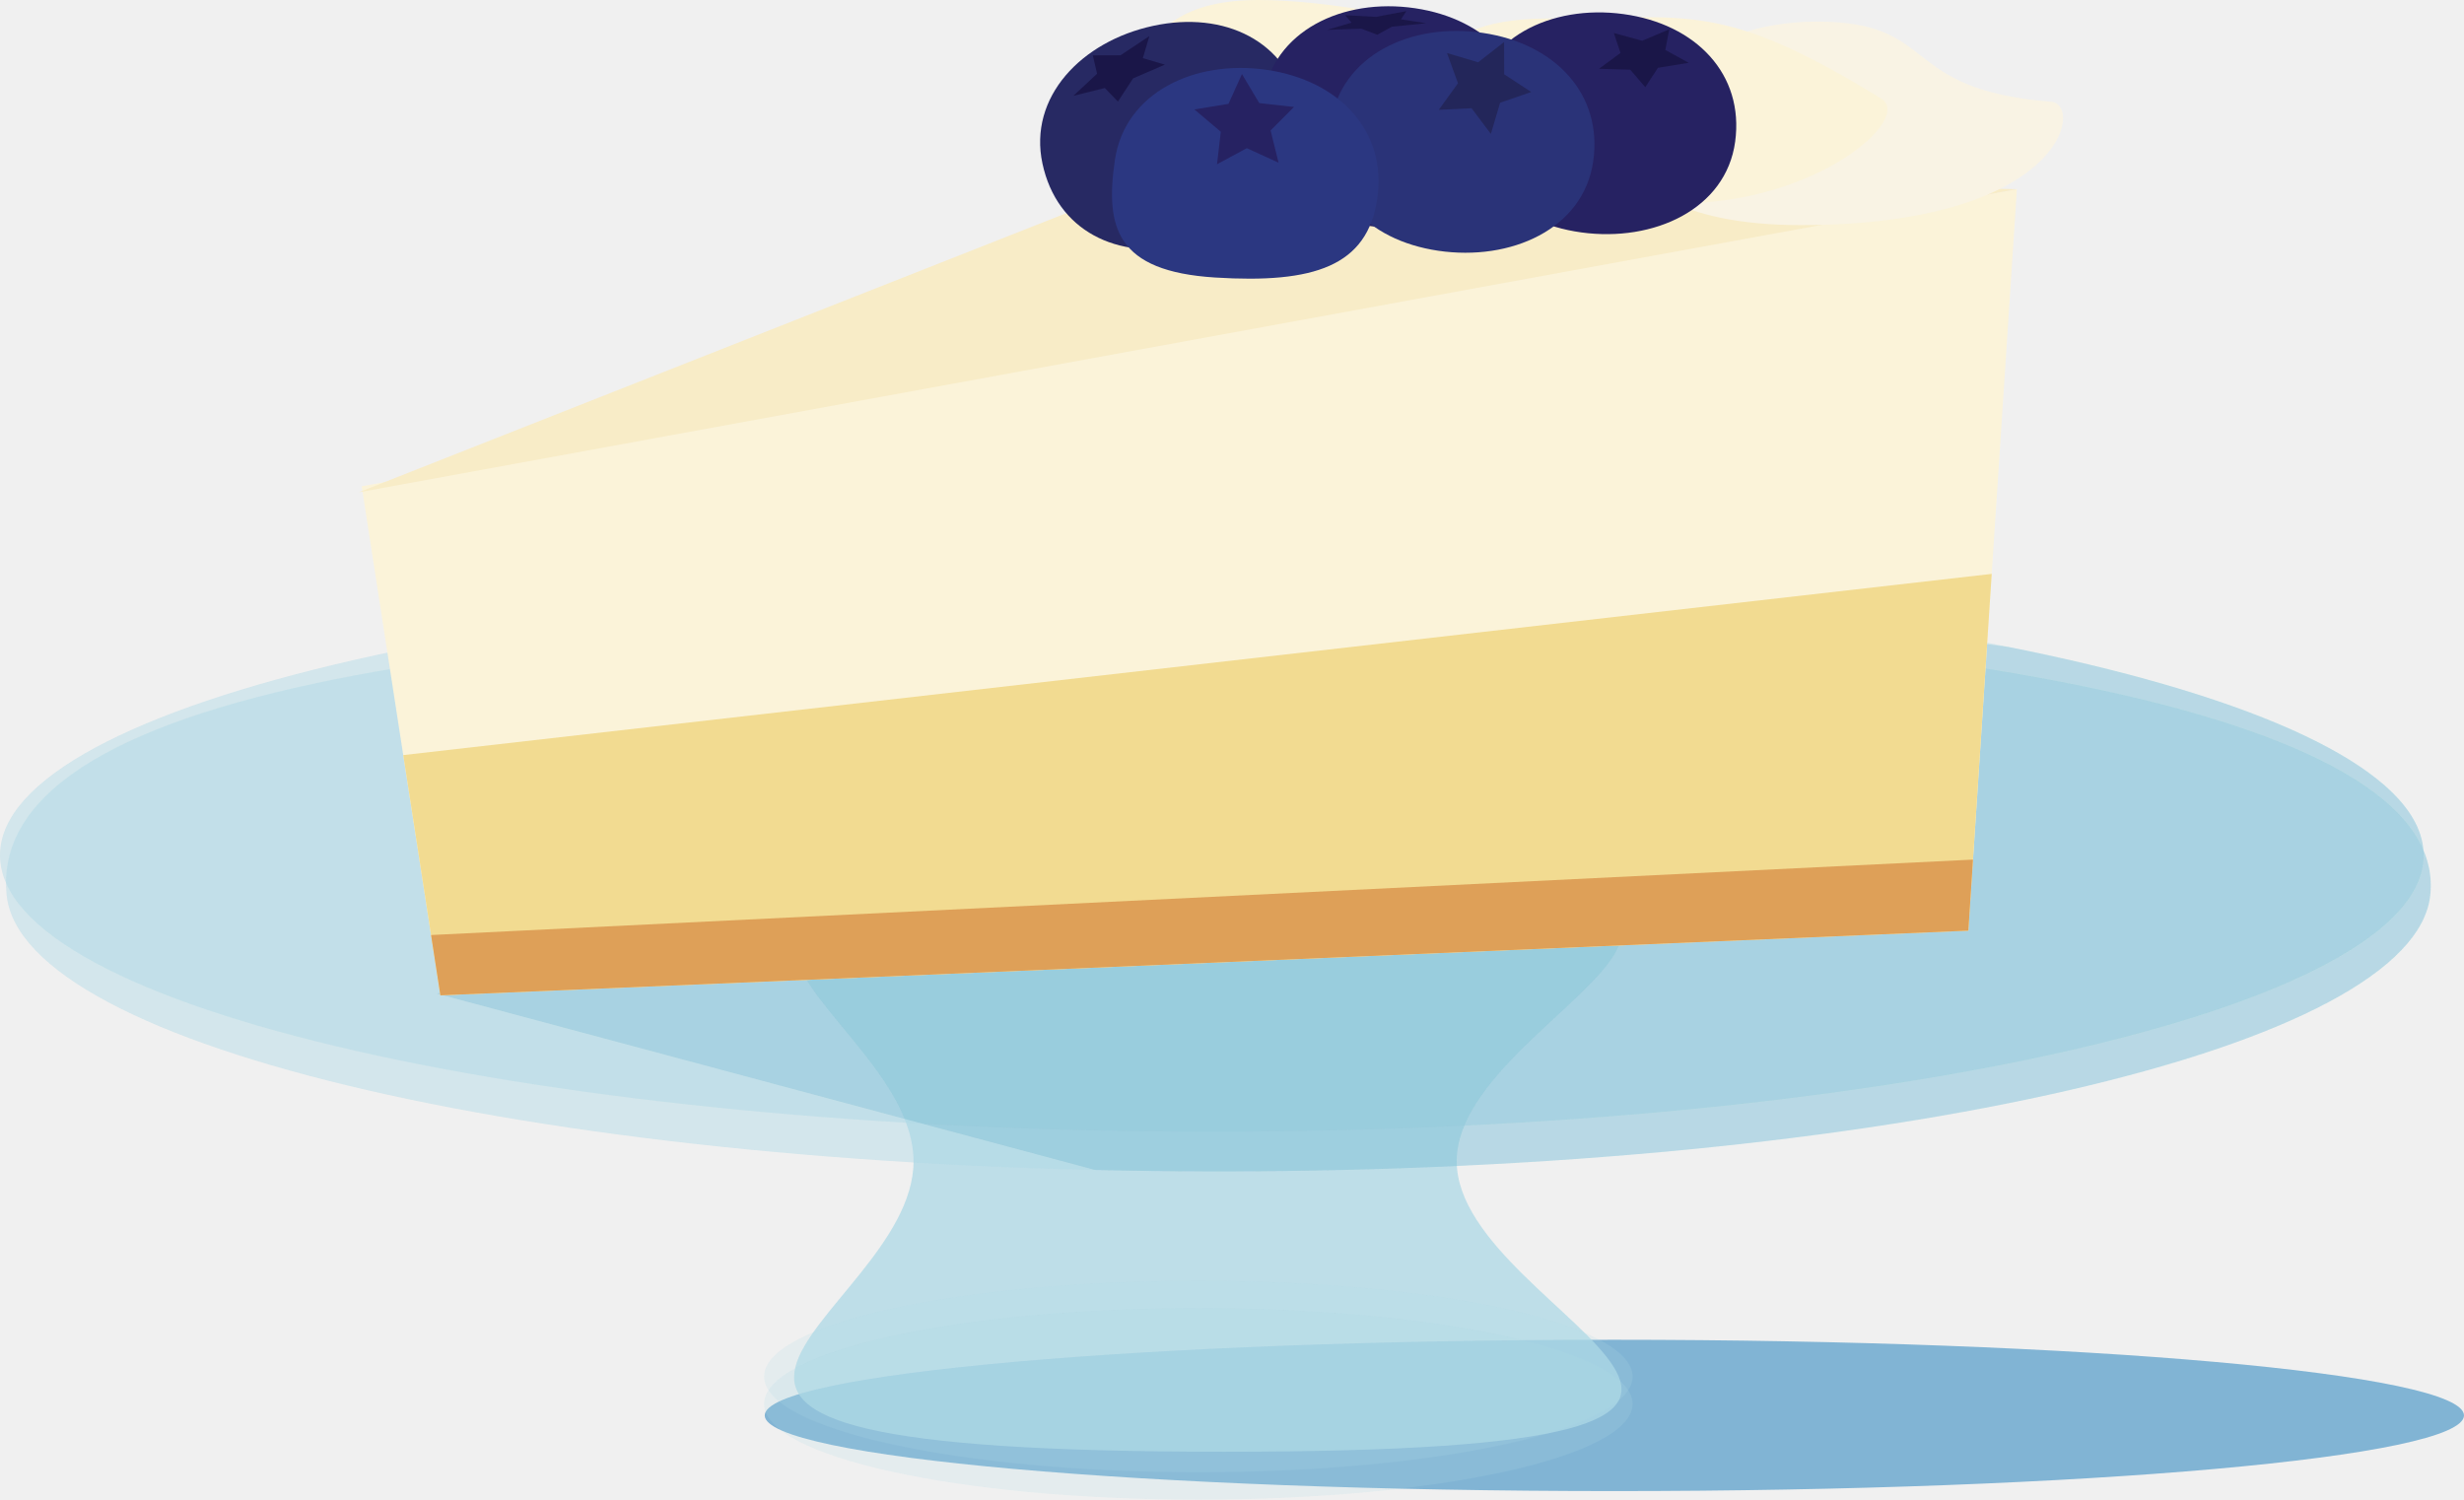
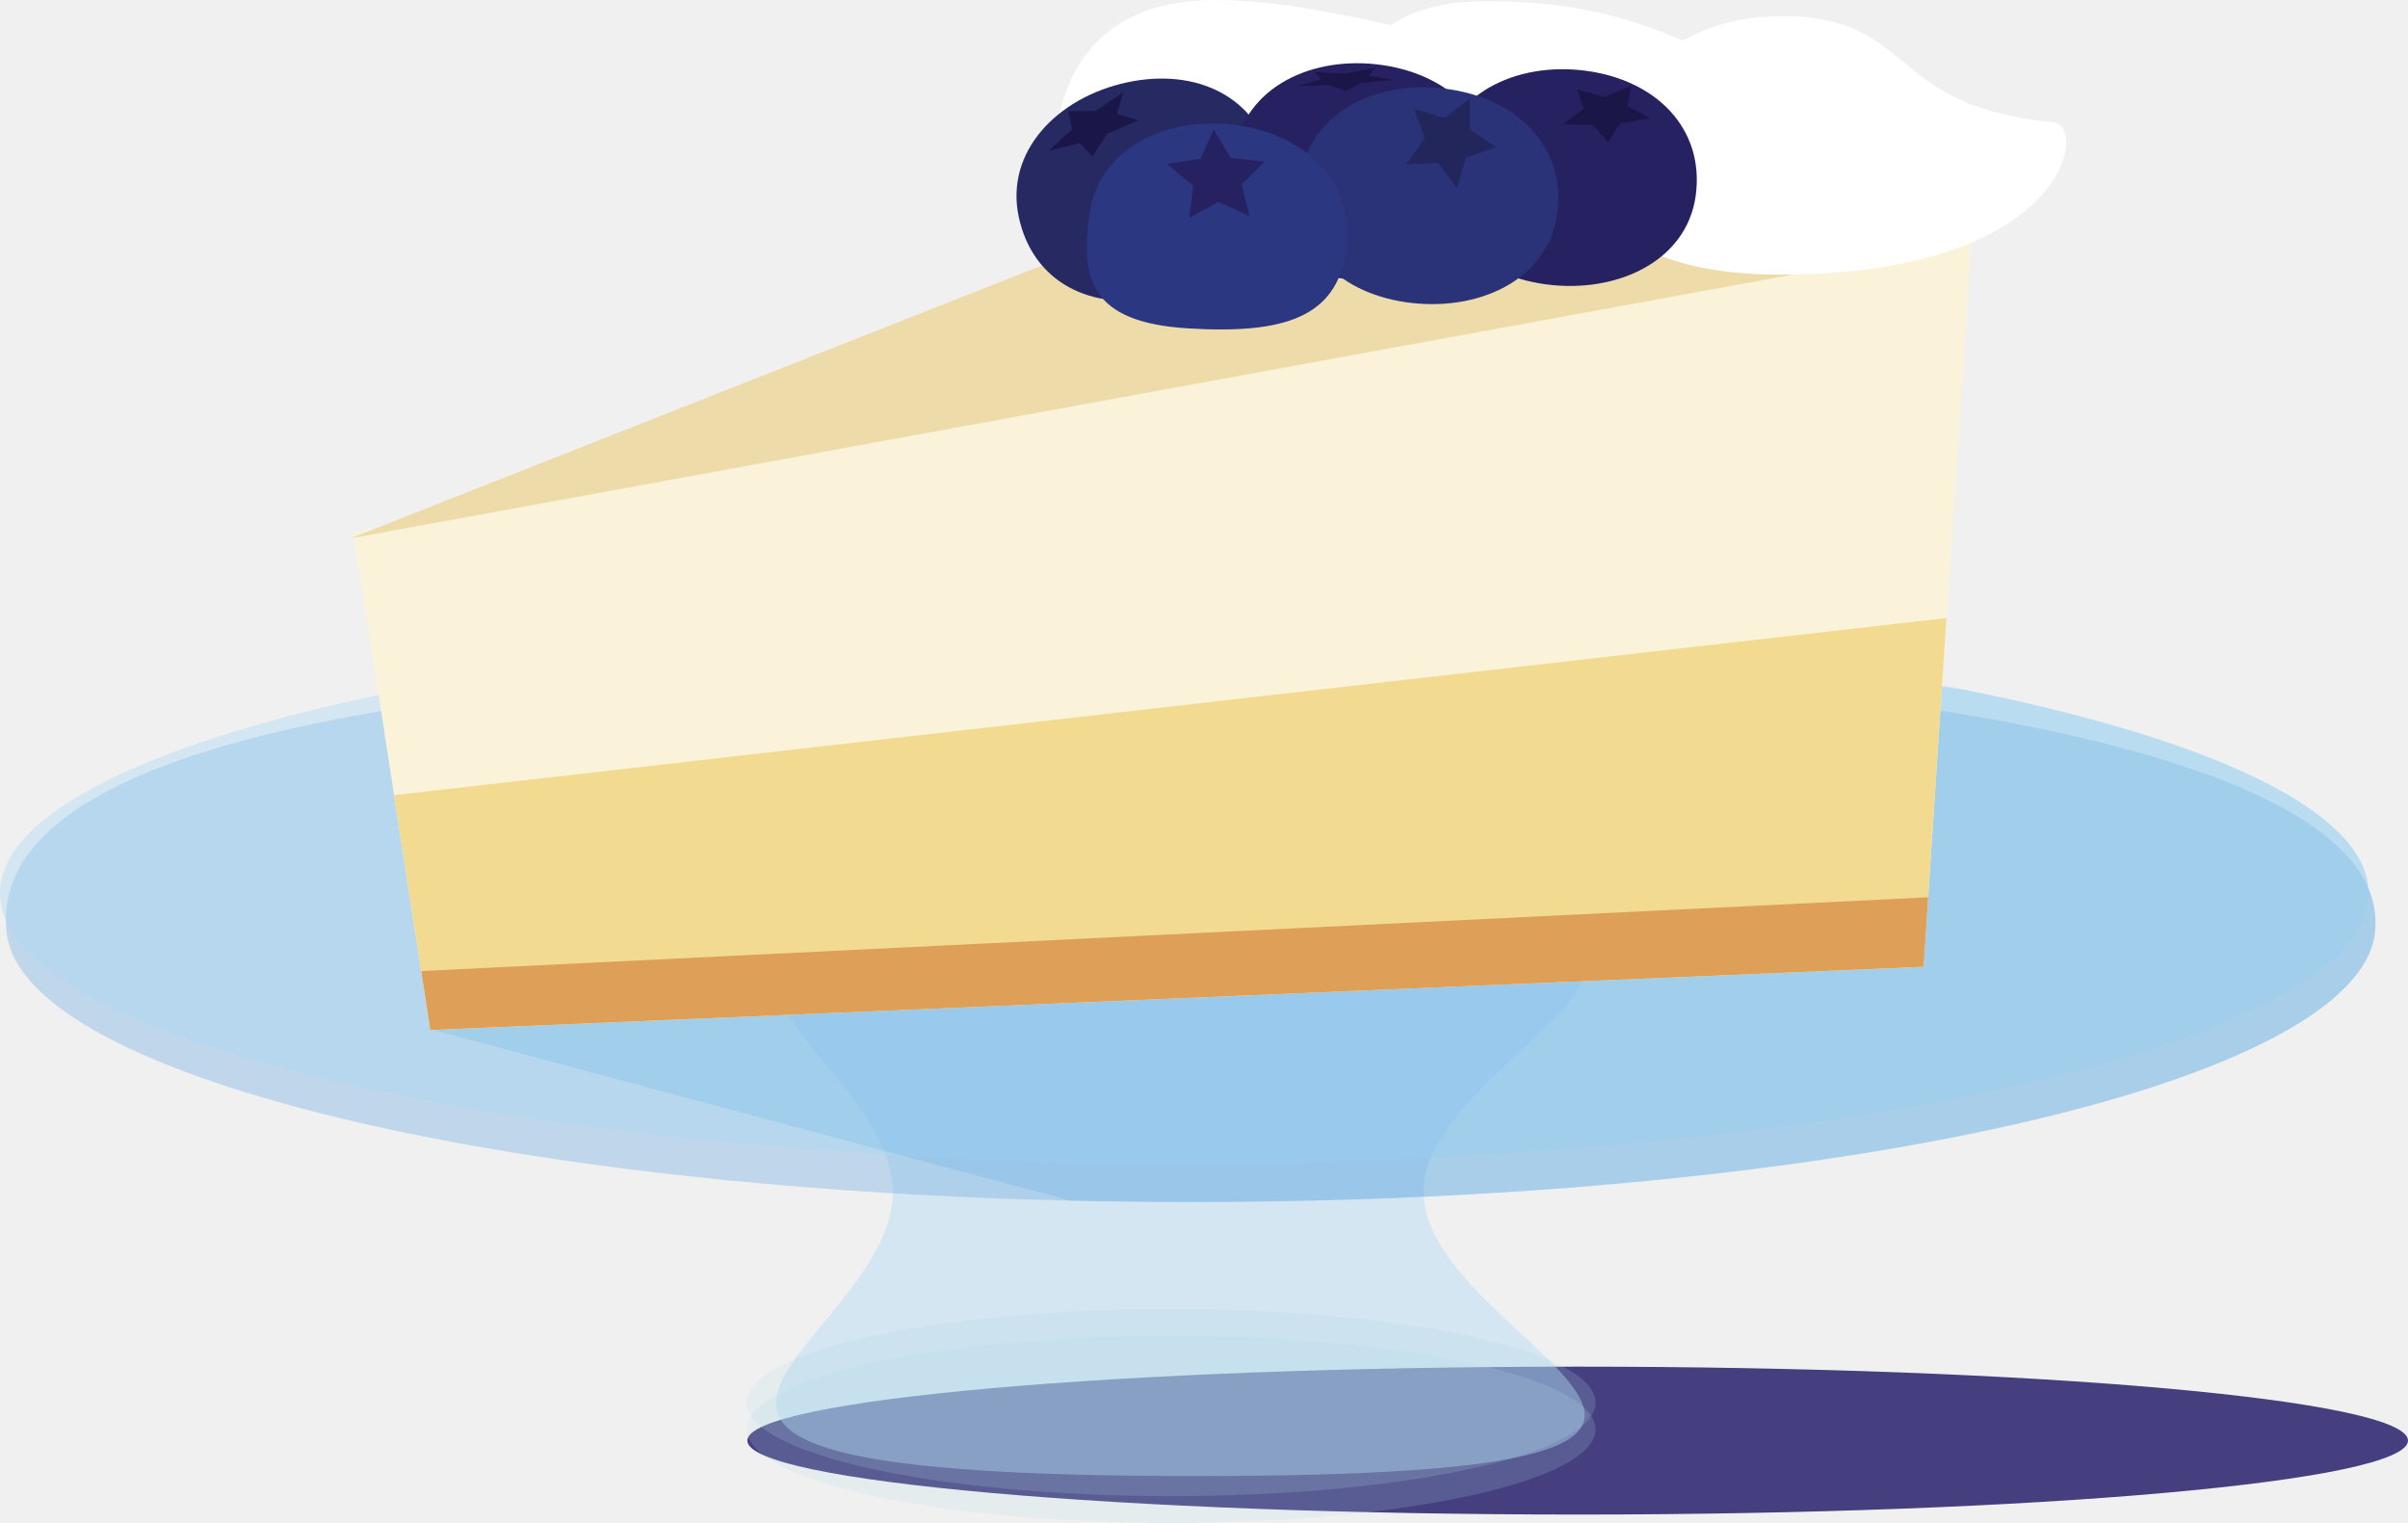
- <svg xmlns="http://www.w3.org/2000/svg" viewBox="0 0 1297.08 789.45">
+ <svg xmlns="http://www.w3.org/2000/svg" viewBox="0 0 1297.08 820.2">
  <defs>
-     <style>.cls-1{isolation:isolate;}.cls-2{fill:#81b4d4;}.cls-3,.cls-4,.cls-5,.cls-6{fill:#add8e5;}.cls-3{opacity:0.74;}.cls-4,.cls-6{opacity:0.44;}.cls-5{opacity:0.19;}.cls-6{mix-blend-mode:multiply;}.cls-7{fill:#fbf3d9;}.cls-8{fill:#f8ecc7;}.cls-9{fill:#f2db91;}.cls-10{fill:#dea058;}.cls-11{fill:#f9f3e4;}.cls-12{fill:#272963;}.cls-13{fill:#262262;}.cls-14{fill:#2a3378;}.cls-15{fill:#2b3781;}.cls-16{fill:#23265a;}.cls-17{fill:#1a1648;}</style>
+     <style>.cls-1{isolation:isolate;}.cls-2{fill:#453f7f;}.cls-3{fill:#acd8f4;}.cls-3,.cls-4,.cls-6{opacity:0.44;}.cls-4{fill:#81b7e3;}.cls-5{fill:#add8e5;opacity:0.19;}.cls-6{fill:#b4e0f3;mix-blend-mode:multiply;}.cls-7{fill:#fbf3d9;}.cls-8{fill:#eddba9;}.cls-9{fill:#f2db91;}.cls-10{fill:#dea058;}.cls-11{fill:#fff;}.cls-12{fill:#272963;}.cls-13{fill:#262262;}.cls-14{fill:#2a3378;}.cls-15{fill:#2b3781;}.cls-16{fill:#23265a;}.cls-17{fill:#1a1648;}</style>
  </defs>
  <g class="cls-1">
    <g id="Layer_2" data-name="Layer 2">
      <g id="Layer_8" data-name="Layer 8">
-         <ellipse class="cls-2" cx="849.82" cy="745.14" rx="447.26" ry="39.83" />
-         <path class="cls-3" d="M766.83,611.32c0,84.46,261,152.94-122.54,152.94S480.9,695.78,480.9,611.32,260.79,458.38,644.29,458.38,766.83,526.85,766.83,611.32Z" />
-         <path class="cls-4" d="M1279.34,471.16C1271,551.09,993.73,616.67,641.41,616.67S11.51,551.12,3.49,471.16C-7.93,357.27,289.1,325.65,641.41,325.65S1289.66,372,1279.34,471.16Z" />
-         <ellipse class="cls-4" cx="637.92" cy="450.22" rx="637.92" ry="145.51" />
-         <ellipse class="cls-5" cx="630.83" cy="739.06" rx="228.58" ry="50.39" />
-         <ellipse class="cls-5" cx="630.83" cy="724.66" rx="228.58" ry="50.39" />
-         <path class="cls-6" d="M1279.34,471.16a46.67,46.67,0,0,0-3.6-23.53c-3.27-42.66-87-80.85-218.16-107l-27.44-3.5L229.87,523.05l346.62,92.86q32,.74,64.93.75C993.73,616.67,1271,551.09,1279.34,471.16Z" />
-         <polygon class="cls-7" points="1036.16 489.94 231.82 523.99 190.4 255.99 1061.72 99.6 1036.16 489.94" />
-         <polygon class="cls-8" points="188.8 259.18 617.53 90.03 1061.72 99.6 188.8 259.18" />
-         <polygon class="cls-9" points="212.28 397.51 231.82 523.99 1036.16 489.94 1048.46 302.12 212.28 397.51" />
-         <polygon class="cls-10" points="226.92 492.24 231.82 523.99 1036.16 489.94 1038.61 452.53 226.92 492.24" />
-         <path class="cls-7" d="M912.43,35.71c19.7-.94-108.3,74.67-181.81,74.67s-133.11-16-133.11-35.71S588.93,0,662.44,0,844.25,39,912.43,35.71Z" />
-         <path class="cls-11" d="M1079.71,53.57c17.45,1.4,6.49,64.93-131.9,64.93-65.24,0-92.12-22.48-92.12-42.21S891.1,11.36,956.34,11.36,998.55,47.08,1079.71,53.57Z" />
-         <path class="cls-7" d="M990.35,51.95c16.8,10.34-33.62,55.19-107.14,55.19S750.1,91.15,750.1,71.43,741.52,9.74,815,9.74,905.94,0,990.35,51.95Z" />
-         <path class="cls-12" d="M685.25,56.76c7.55,35.06-22.24,64.36-59.92,72.47s-69-8-76.56-43.09,20.61-64.43,58.3-72.54S677.7,21.71,685.25,56.76Z" />
-         <path class="cls-13" d="M802.94,72.18c-5.24,35.48-43.41,52.46-81.55,46.83s-61.8-31.74-56.56-67.22S706.74-1.3,744.88,4.33,808.18,36.71,802.94,72.18Z" />
-         <path class="cls-13" d="M913.41,74.59c-4.83,35.53-42.81,53-81,47.76s-62.16-31-57.33-66.57,41.3-53.57,79.5-48.37S918.24,39.06,913.41,74.59Z" />
-         <path class="cls-14" d="M838.65,85.17c-5.24,35.48-43.41,52.46-81.55,46.83s-61.8-31.74-56.56-67.22,41.91-53.09,80.05-47.46S843.89,49.69,838.65,85.17Z" />
-         <path class="cls-15" d="M725,104.65c-5.24,35.48-33.25,44.7-85.31,41.45s-58-26.36-52.8-61.84S628.83,31.17,667,36.8,730.26,69.17,725,104.65Z" />
-         <polygon class="cls-13" points="681.16 56.31 668.85 68.69 673.06 85.65 656.33 78.01 640.66 86.46 642.64 69.35 628.74 57.61 646.69 54.68 653.78 38.98 662.89 54.27 681.16 56.31" />
-         <polygon class="cls-16" points="791.78 22.12 791.83 39.13 806.06 48.43 789.68 54.08 784.81 70.49 774.64 56.97 757.4 57.81 767.5 43.82 761.71 27.92 778.12 32.79 791.78 22.12" />
-         <polygon class="cls-17" points="605.05 19 601.6 30.61 613.21 34.03 596.48 41.26 588.48 53.47 581.59 46.33 565.03 50.45 577.51 38.82 575.28 29.15 589.88 29.1 605.05 19" />
-         <polygon class="cls-17" points="849.56 17.38 864.47 21.45 878.72 15.43 876.64 26.29 888.94 33.06 872.75 35.7 866.11 45.9 858.17 36.68 841.76 36.21 853.05 27.86 849.56 17.38" />
-         <polygon class="cls-17" points="708.12 8.01 724.34 8.88 740.31 5.86 737.51 10.18 750.72 12.23 732.77 14.03 724.97 18.31 716.67 15.1 698.64 15.71 711.47 11.92 708.12 8.01" />
+         <ellipse class="cls-2" cx="849.82" cy="775.89" rx="447.26" ry="39.83" />
+         <path class="cls-3" d="M766.83,642.06c0,84.46,261,152.94-122.54,152.94S480.9,726.53,480.9,642.06,260.79,489.13,644.29,489.13,766.83,557.6,766.83,642.06Z" />
+         <path class="cls-4" d="M1279.34,501.9C1271,581.83,993.73,647.41,641.41,647.41S11.51,581.86,3.49,501.9C-7.93,388,289.1,356.4,641.41,356.4S1289.66,402.76,1279.34,501.9Z" />
+         <ellipse class="cls-3" cx="637.92" cy="480.97" rx="637.92" ry="145.51" />
+         <ellipse class="cls-5" cx="630.83" cy="769.8" rx="228.58" ry="50.39" />
+         <ellipse class="cls-5" cx="630.83" cy="755.4" rx="228.58" ry="50.39" />
+         <path class="cls-6" d="M1279.34,501.9a46.67,46.67,0,0,0-3.6-23.53c-3.27-42.66-87-80.85-218.16-107l-27.44-3.5L229.87,553.79l346.62,92.86q32,.74,64.93.75C993.73,647.41,1271,581.83,1279.34,501.9Z" />
+         <polygon class="cls-7" points="1036.16 520.69 231.82 554.73 190.4 286.74 1061.72 130.34 1036.16 520.69" />
+         <polygon class="cls-8" points="188.8 289.93 617.53 120.77 1061.72 130.34 188.8 289.93" />
+         <polygon class="cls-9" points="212.28 428.25 231.82 554.73 1036.16 520.69 1048.46 332.87 212.28 428.25" />
+         <polygon class="cls-10" points="226.92 522.99 231.82 554.73 1036.16 520.69 1038.61 483.27 226.92 522.99" />
+         <path class="cls-11" d="M919.08,43.18c22-1.19-121,94.47-203.07,94.47S567.34,117.42,567.34,92.47,572.22,0,654.33,0,842.93,47.29,919.08,43.18Z" />
+         <path class="cls-11" d="M1105.91,65.77c19.49,1.77,7.25,82.14-147.32,82.14-72.87,0-102.89-28.44-102.89-53.39s31.09-85.85,104-85.85S1015.26,57.55,1105.91,65.77Z" />
+         <path class="cls-11" d="M1006.11,63.72c21.35,8.19-37.55,69.82-119.66,69.82S725,112.29,725,87.33,718.22.67,800.33.67,904.33,24.67,1006.11,63.72Z" />
+         <path class="cls-12" d="M685.25,87.51C692.8,122.57,663,151.87,625.33,160s-69-8-76.56-43.09,20.61-64.43,58.3-72.54S677.7,52.45,685.25,87.51Z" />
+         <path class="cls-13" d="M802.94,102.93c-5.24,35.48-43.41,52.46-81.55,46.83S659.59,118,664.83,82.54s41.91-53.09,80.05-47.46S808.18,67.45,802.94,102.93Z" />
+         <path class="cls-13" d="M913.41,105.34c-4.83,35.53-42.81,53-81,47.76s-62.16-31-57.33-66.57,41.3-53.57,79.5-48.37S918.24,69.8,913.41,105.34Z" />
+         <path class="cls-14" d="M838.65,115.91c-5.24,35.48-43.41,52.46-81.55,46.83S695.31,131,700.54,95.53s41.91-53.09,80.05-47.46S843.89,80.44,838.65,115.91Z" />
+         <path class="cls-15" d="M725,135.39c-5.24,35.48-33.25,44.7-85.31,41.45s-58-26.36-52.8-61.84S628.83,61.91,667,67.54,730.26,99.92,725,135.39Z" />
+         <polygon class="cls-13" points="681.16 87.05 668.85 99.44 673.06 116.39 656.33 108.76 640.66 117.2 642.64 100.09 628.74 88.36 646.69 85.42 653.78 69.72 662.89 85.02 681.16 87.05" />
+         <polygon class="cls-16" points="791.78 52.87 791.83 69.87 806.06 79.18 789.68 84.82 784.81 101.24 774.64 87.72 757.4 88.56 767.5 74.56 761.71 58.66 778.12 63.53 791.78 52.87" />
+         <polygon class="cls-17" points="605.05 49.74 601.6 61.35 613.21 64.78 596.48 72 588.48 84.21 581.59 77.08 565.03 81.2 577.51 69.56 575.28 59.89 589.88 59.84 605.05 49.74" />
+         <polygon class="cls-17" points="849.56 48.13 864.47 52.19 878.72 46.18 876.64 57.03 888.94 63.8 872.75 66.45 866.11 76.64 858.17 67.42 841.76 66.95 853.05 58.61 849.56 48.13" />
+         <polygon class="cls-17" points="708.12 38.76 724.34 39.63 740.31 36.61 737.51 40.93 750.72 42.97 732.77 44.77 724.97 49.05 716.67 45.85 698.64 46.45 711.47 42.67 708.12 38.76" />
      </g>
    </g>
  </g>
</svg>
